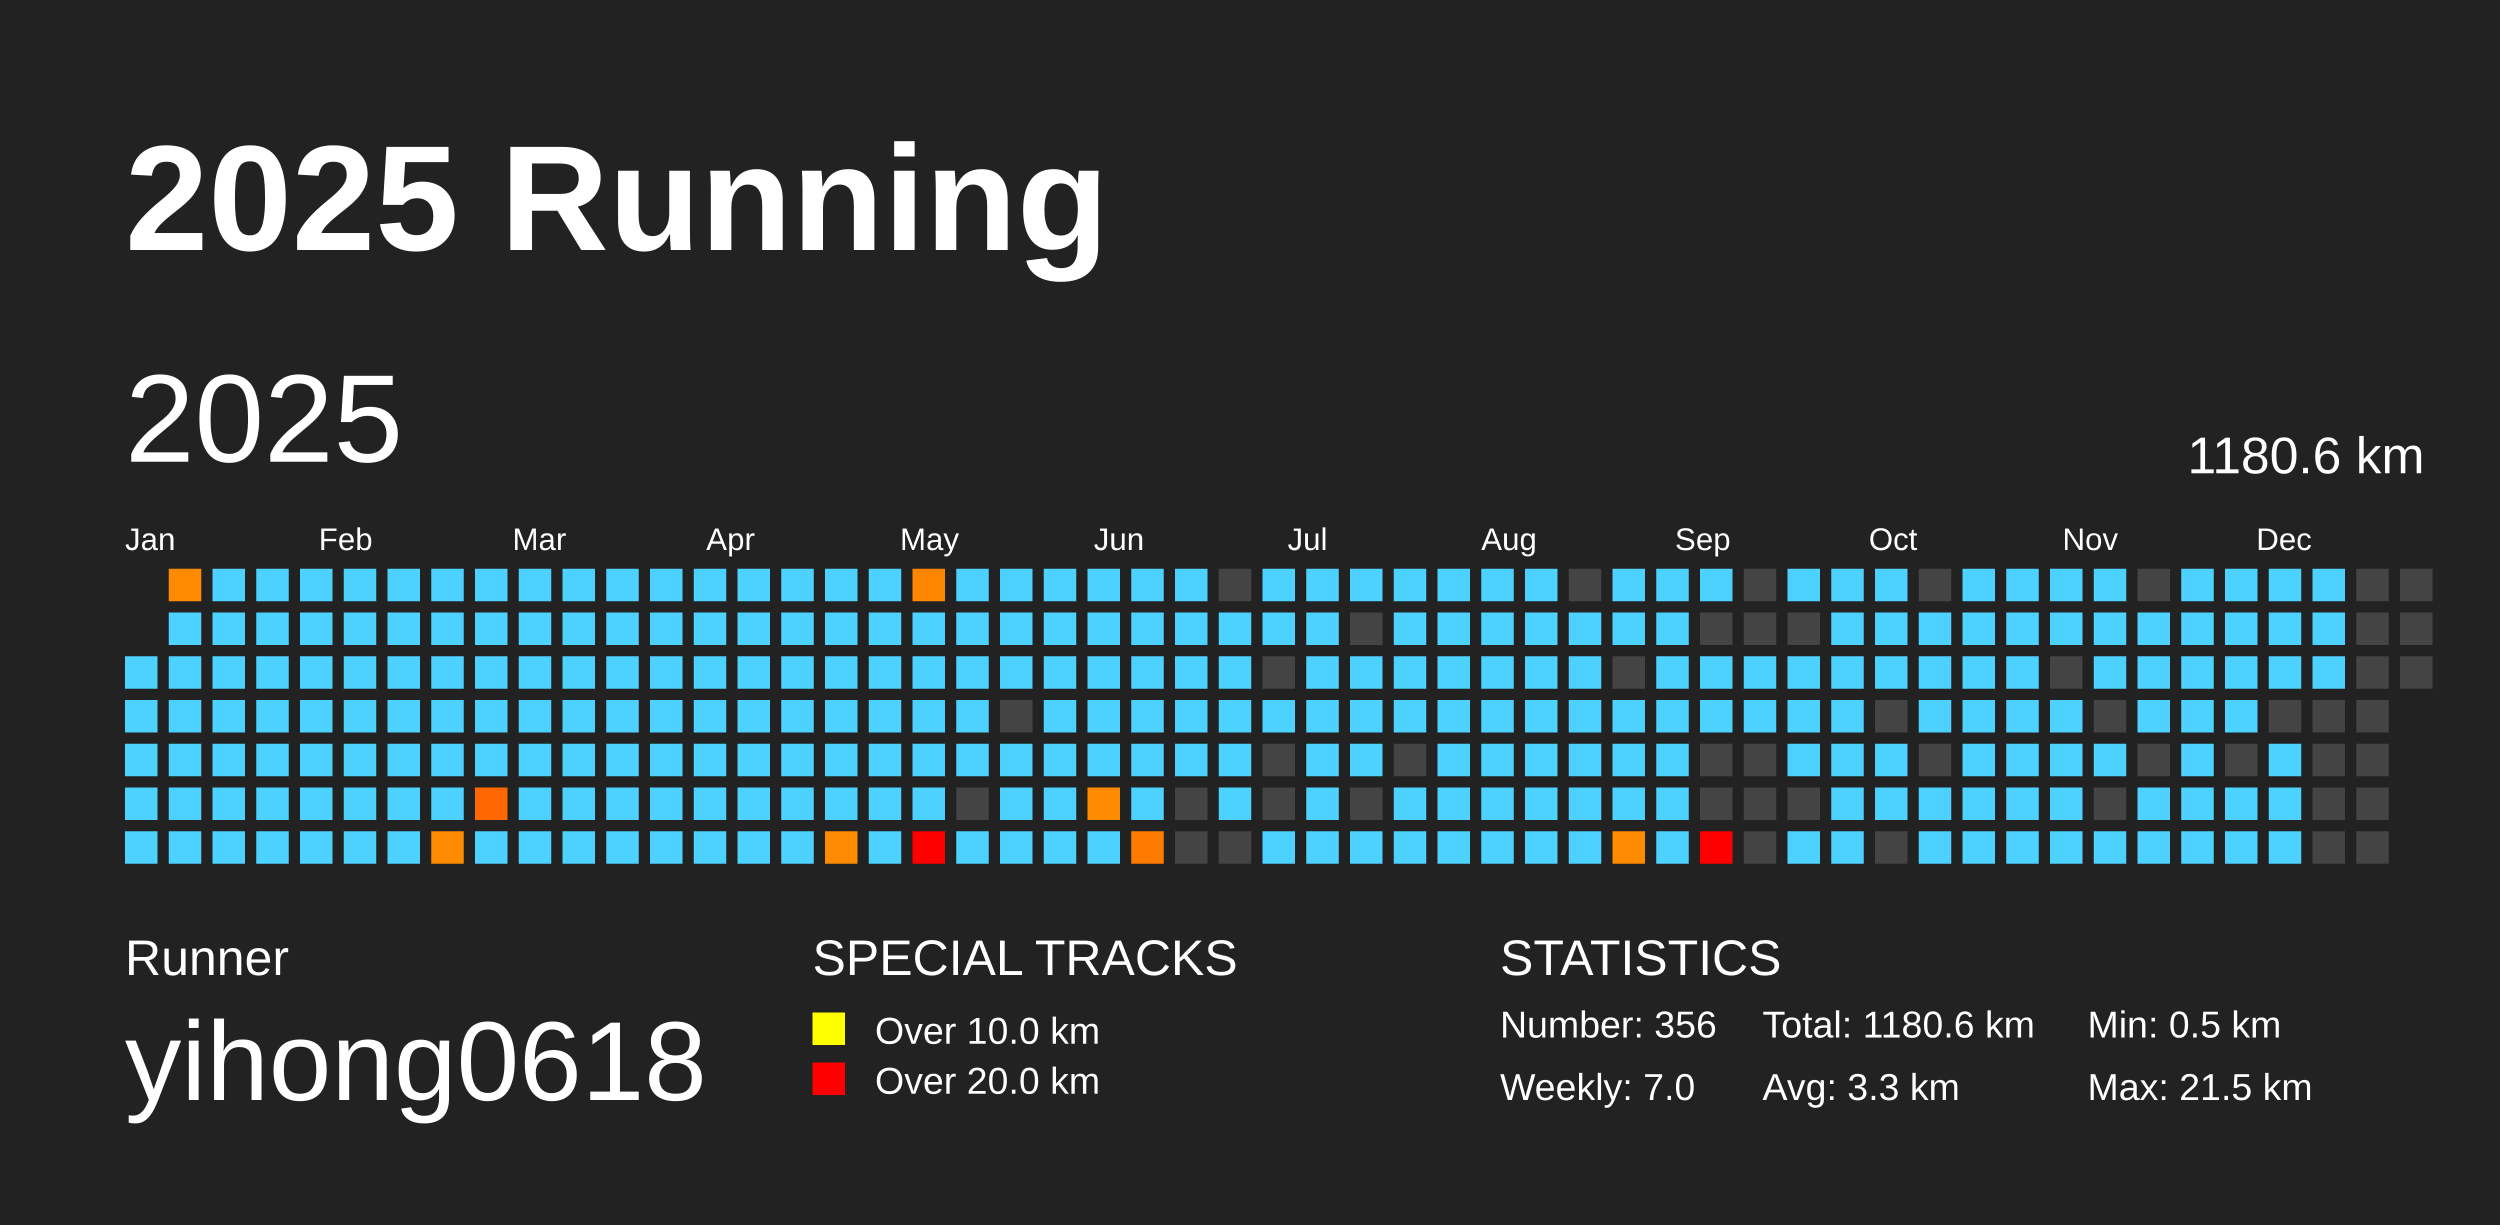
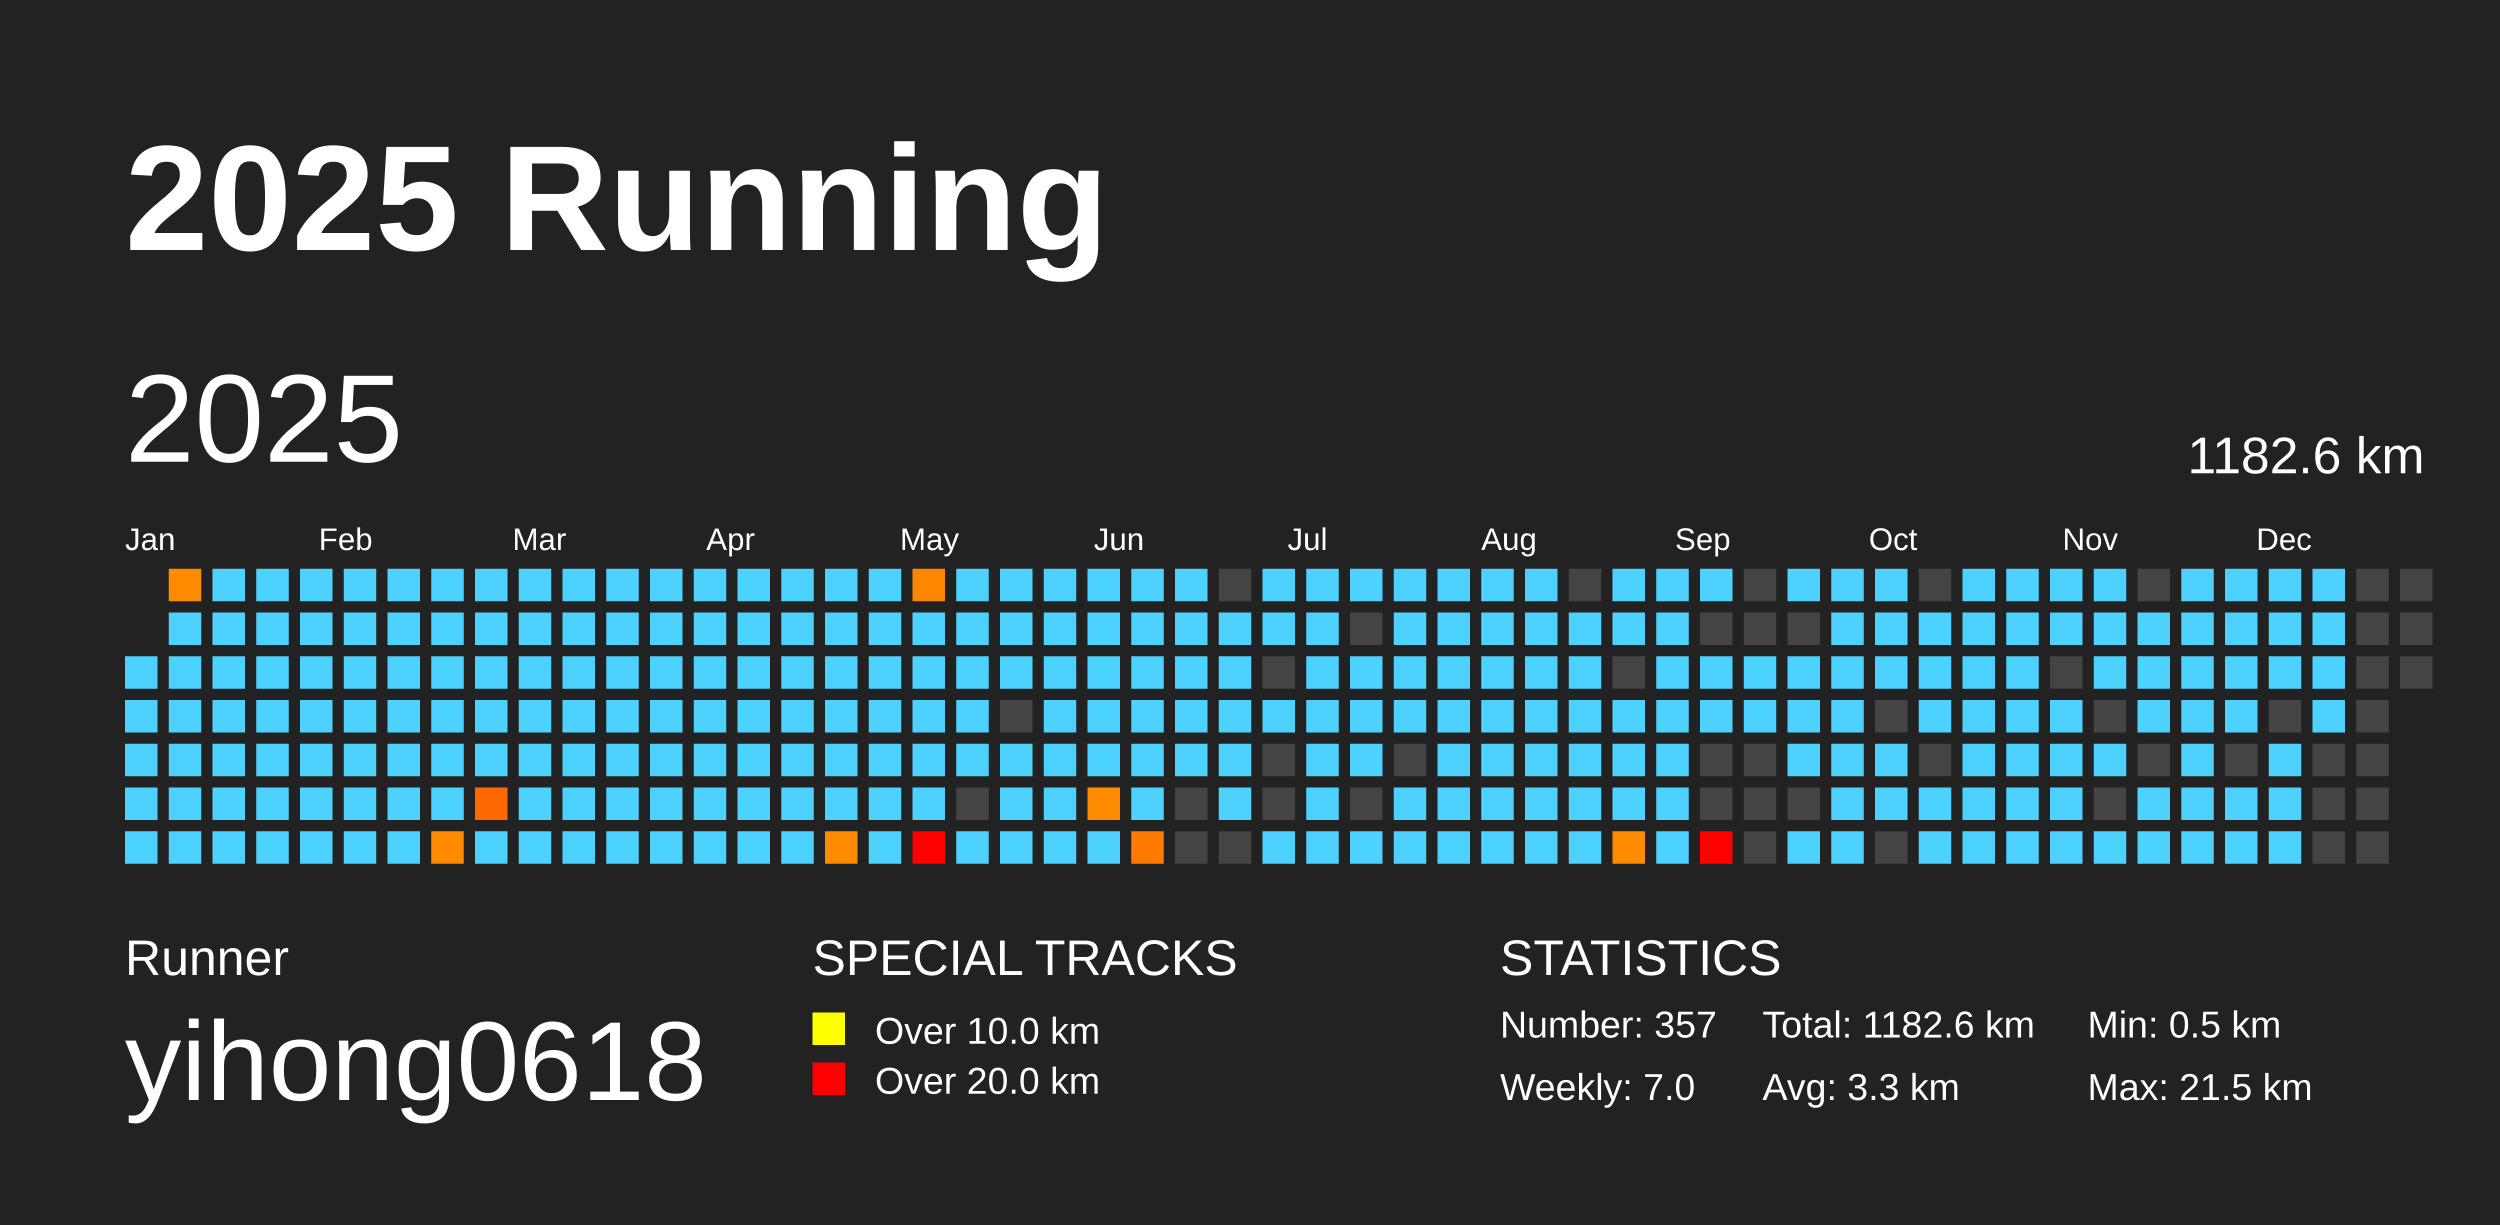
<svg xmlns="http://www.w3.org/2000/svg" baseProfile="full" height="98mm" version="1.1" viewBox="0,0,200,98" width="200mm">
  <defs />
  <rect fill="#222222" height="98" width="200" x="0" y="0" />
  <text fill="#FFFFFF" style="font-size:12px; font-family:Arial; font-weight:bold;" x="10" y="20">2025 Running</text>
  <text fill="#FFFFFF" style="font-size:4px; font-family:Arial" x="10" y="78">Runner</text>
  <text fill="#FFFFFF" style="font-size:9px; font-family:Arial" x="10" y="88">yihong0618</text>
  <text fill="#FFFFFF" style="font-size:4px; font-family:Arial" x="65" y="78">SPECIAL TRACKS</text>
  <rect fill="yellow" height="2.6" width="2.6" x="65" y="81" />
  <text fill="#FFFFFF" style="font-size:3px; font-family:Arial" x="70" y="83.5">Over 10.0 km</text>
  <rect fill="red" height="2.6" width="2.6" x="65" y="85" />
  <text fill="#FFFFFF" style="font-size:3px; font-family:Arial" x="70" y="87.5">Over 20.0 km</text>
  <text fill="#FFFFFF" style="font-size:4px; font-family:Arial" x="120" y="78">STATISTICS</text>
-   <text fill="#FFFFFF" style="font-size:3px; font-family:Arial" x="120" y="83">Number: 356</text>
+   <text fill="#FFFFFF" style="font-size:3px; font-family:Arial" x="120" y="83">Number: 357</text>
  <text fill="#FFFFFF" style="font-size:3px; font-family:Arial" x="120" y="88">Weekly: 7.0</text>
-   <text fill="#FFFFFF" style="font-size:3px; font-family:Arial" x="141" y="83">Total: 1180.6 km</text>
+   <text fill="#FFFFFF" style="font-size:3px; font-family:Arial" x="141" y="83">Total: 1182.6 km</text>
  <text fill="#FFFFFF" style="font-size:3px; font-family:Arial" x="141" y="88">Avg: 3.3 km</text>
  <text fill="#FFFFFF" style="font-size:3px; font-family:Arial" x="167" y="83">Min: 0.5 km</text>
  <text fill="#FFFFFF" style="font-size:3px; font-family:Arial" x="167" y="88">Max: 21.5 km</text>
  <text dominant-baseline="hanging" fill="#FFFFFF" style="font-size:10.0px; font-family:Arial;" x="10" y="30">2025</text>
-   <text dominant-baseline="hanging" fill="#FFFFFF" style="font-size:4.125px; font-family:Arial;" x="175" y="35">1180.6 km</text>
+   <text dominant-baseline="hanging" fill="#FFFFFF" style="font-size:4.125px; font-family:Arial;" x="175" y="35">1182.6 km</text>
  <text fill="#FFFFFF" style="font-size:2.5px; font-family:Arial" x="10.0" y="44">Jan</text>
  <text fill="#FFFFFF" style="font-size:2.5px; font-family:Arial" x="25.5" y="44">Feb</text>
  <text fill="#FFFFFF" style="font-size:2.5px; font-family:Arial" x="41.0" y="44">Mar</text>
  <text fill="#FFFFFF" style="font-size:2.5px; font-family:Arial" x="56.5" y="44">Apr</text>
  <text fill="#FFFFFF" style="font-size:2.5px; font-family:Arial" x="72.0" y="44">May</text>
  <text fill="#FFFFFF" style="font-size:2.5px; font-family:Arial" x="87.5" y="44">Jun</text>
  <text fill="#FFFFFF" style="font-size:2.5px; font-family:Arial" x="103.0" y="44">Jul</text>
  <text fill="#FFFFFF" style="font-size:2.5px; font-family:Arial" x="118.5" y="44">Aug</text>
  <text fill="#FFFFFF" style="font-size:2.5px; font-family:Arial" x="134.0" y="44">Sep</text>
  <text fill="#FFFFFF" style="font-size:2.5px; font-family:Arial" x="149.5" y="44">Oct</text>
  <text fill="#FFFFFF" style="font-size:2.5px; font-family:Arial" x="165.0" y="44">Nov</text>
  <text fill="#FFFFFF" style="font-size:2.5px; font-family:Arial" x="180.5" y="44">Dec</text>
  <rect fill="#4dd2ff" height="2.6" width="2.6" x="10.0" y="52.5" />
  <rect fill="#4dd2ff" height="2.6" width="2.6" x="10.0" y="56.0" />
  <rect fill="#4dd2ff" height="2.6" width="2.6" x="10.0" y="59.5" />
  <rect fill="#4dd2ff" height="2.6" width="2.6" x="10.0" y="63.0" />
  <rect fill="#4dd2ff" height="2.6" width="2.6" x="10.0" y="66.5" />
  <rect fill="#ff8c00" height="2.6" width="2.6" x="13.5" y="45.5" />
  <rect fill="#4dd2ff" height="2.6" width="2.6" x="13.5" y="49.0" />
  <rect fill="#4dd2ff" height="2.6" width="2.6" x="13.5" y="52.5" />
  <rect fill="#4dd2ff" height="2.6" width="2.6" x="13.5" y="56.0" />
  <rect fill="#4dd2ff" height="2.6" width="2.6" x="13.5" y="59.5" />
  <rect fill="#4dd2ff" height="2.6" width="2.6" x="13.5" y="63.0" />
  <rect fill="#4dd2ff" height="2.6" width="2.6" x="13.5" y="66.5" />
  <rect fill="#4dd2ff" height="2.6" width="2.6" x="17.0" y="45.5" />
  <rect fill="#4dd2ff" height="2.6" width="2.6" x="17.0" y="49.0" />
  <rect fill="#4dd2ff" height="2.6" width="2.6" x="17.0" y="52.5" />
  <rect fill="#4dd2ff" height="2.6" width="2.6" x="17.0" y="56.0" />
  <rect fill="#4dd2ff" height="2.6" width="2.6" x="17.0" y="59.5" />
  <rect fill="#4dd2ff" height="2.6" width="2.6" x="17.0" y="63.0" />
  <rect fill="#4dd2ff" height="2.6" width="2.6" x="17.0" y="66.5" />
  <rect fill="#4dd2ff" height="2.6" width="2.6" x="20.5" y="45.5" />
  <rect fill="#4dd2ff" height="2.6" width="2.6" x="20.5" y="49.0" />
  <rect fill="#4dd2ff" height="2.6" width="2.6" x="20.5" y="52.5" />
  <rect fill="#4dd2ff" height="2.6" width="2.6" x="20.5" y="56.0" />
  <rect fill="#4dd2ff" height="2.6" width="2.6" x="20.5" y="59.5" />
  <rect fill="#4dd2ff" height="2.6" width="2.6" x="20.5" y="63.0" />
  <rect fill="#4dd2ff" height="2.6" width="2.6" x="20.5" y="66.5" />
  <rect fill="#4dd2ff" height="2.6" width="2.6" x="24.0" y="45.5" />
  <rect fill="#4dd2ff" height="2.6" width="2.6" x="24.0" y="49.0" />
  <rect fill="#4dd2ff" height="2.6" width="2.6" x="24.0" y="52.5" />
  <rect fill="#4dd2ff" height="2.6" width="2.6" x="24.0" y="56.0" />
  <rect fill="#4dd2ff" height="2.6" width="2.6" x="24.0" y="59.5" />
  <rect fill="#4dd2ff" height="2.6" width="2.6" x="24.0" y="63.0" />
  <rect fill="#4dd2ff" height="2.6" width="2.6" x="24.0" y="66.5" />
  <rect fill="#4dd2ff" height="2.6" width="2.6" x="27.5" y="45.5" />
  <rect fill="#4dd2ff" height="2.6" width="2.6" x="27.5" y="49.0" />
  <rect fill="#4dd2ff" height="2.6" width="2.6" x="27.5" y="52.5" />
  <rect fill="#4dd2ff" height="2.6" width="2.6" x="27.5" y="56.0" />
  <rect fill="#4dd2ff" height="2.6" width="2.6" x="27.5" y="59.5" />
  <rect fill="#4dd2ff" height="2.6" width="2.6" x="27.5" y="63.0" />
  <rect fill="#4dd2ff" height="2.6" width="2.6" x="27.5" y="66.5" />
  <rect fill="#4dd2ff" height="2.6" width="2.6" x="31.0" y="45.5" />
  <rect fill="#4dd2ff" height="2.6" width="2.6" x="31.0" y="49.0" />
  <rect fill="#4dd2ff" height="2.6" width="2.6" x="31.0" y="52.5" />
  <rect fill="#4dd2ff" height="2.6" width="2.6" x="31.0" y="56.0" />
  <rect fill="#4dd2ff" height="2.6" width="2.6" x="31.0" y="59.5" />
  <rect fill="#4dd2ff" height="2.6" width="2.6" x="31.0" y="63.0" />
  <rect fill="#4dd2ff" height="2.6" width="2.6" x="31.0" y="66.5" />
  <rect fill="#4dd2ff" height="2.6" width="2.6" x="34.5" y="45.5" />
  <rect fill="#4dd2ff" height="2.6" width="2.6" x="34.5" y="49.0" />
  <rect fill="#4dd2ff" height="2.6" width="2.6" x="34.5" y="52.5" />
  <rect fill="#4dd2ff" height="2.6" width="2.6" x="34.5" y="56.0" />
  <rect fill="#4dd2ff" height="2.6" width="2.6" x="34.5" y="59.5" />
  <rect fill="#4dd2ff" height="2.6" width="2.6" x="34.5" y="63.0" />
  <rect fill="#ff8c00" height="2.6" width="2.6" x="34.5" y="66.5" />
  <rect fill="#4dd2ff" height="2.6" width="2.6" x="38.0" y="45.5" />
  <rect fill="#4dd2ff" height="2.6" width="2.6" x="38.0" y="49.0" />
  <rect fill="#4dd2ff" height="2.6" width="2.6" x="38.0" y="52.5" />
  <rect fill="#4dd2ff" height="2.6" width="2.6" x="38.0" y="56.0" />
  <rect fill="#4dd2ff" height="2.6" width="2.6" x="38.0" y="59.5" />
  <rect fill="#ff6700" height="2.6" width="2.6" x="38.0" y="63.0" />
  <rect fill="#4dd2ff" height="2.6" width="2.6" x="38.0" y="66.5" />
  <rect fill="#4dd2ff" height="2.6" width="2.6" x="41.5" y="45.5" />
  <rect fill="#4dd2ff" height="2.6" width="2.6" x="41.5" y="49.0" />
  <rect fill="#4dd2ff" height="2.6" width="2.6" x="41.5" y="52.5" />
  <rect fill="#4dd2ff" height="2.6" width="2.6" x="41.5" y="56.0" />
  <rect fill="#4dd2ff" height="2.6" width="2.6" x="41.5" y="59.5" />
  <rect fill="#4dd2ff" height="2.6" width="2.6" x="41.5" y="63.0" />
  <rect fill="#4dd2ff" height="2.6" width="2.6" x="41.5" y="66.5" />
  <rect fill="#4dd2ff" height="2.6" width="2.6" x="45.0" y="45.5" />
  <rect fill="#4dd2ff" height="2.6" width="2.6" x="45.0" y="49.0" />
  <rect fill="#4dd2ff" height="2.6" width="2.6" x="45.0" y="52.5" />
  <rect fill="#4dd2ff" height="2.6" width="2.6" x="45.0" y="56.0" />
  <rect fill="#4dd2ff" height="2.6" width="2.6" x="45.0" y="59.5" />
  <rect fill="#4dd2ff" height="2.6" width="2.6" x="45.0" y="63.0" />
  <rect fill="#4dd2ff" height="2.6" width="2.6" x="45.0" y="66.5" />
  <rect fill="#4dd2ff" height="2.6" width="2.6" x="48.5" y="45.5" />
  <rect fill="#4dd2ff" height="2.6" width="2.6" x="48.5" y="49.0" />
  <rect fill="#4dd2ff" height="2.6" width="2.6" x="48.5" y="52.5" />
  <rect fill="#4dd2ff" height="2.6" width="2.6" x="48.5" y="56.0" />
  <rect fill="#4dd2ff" height="2.6" width="2.6" x="48.5" y="59.5" />
  <rect fill="#4dd2ff" height="2.6" width="2.6" x="48.5" y="63.0" />
  <rect fill="#4dd2ff" height="2.6" width="2.6" x="48.5" y="66.5" />
  <rect fill="#4dd2ff" height="2.6" width="2.6" x="52.0" y="45.5" />
  <rect fill="#4dd2ff" height="2.6" width="2.6" x="52.0" y="49.0" />
  <rect fill="#4dd2ff" height="2.6" width="2.6" x="52.0" y="52.5" />
  <rect fill="#4dd2ff" height="2.6" width="2.6" x="52.0" y="56.0" />
  <rect fill="#4dd2ff" height="2.6" width="2.6" x="52.0" y="59.5" />
  <rect fill="#4dd2ff" height="2.6" width="2.6" x="52.0" y="63.0" />
  <rect fill="#4dd2ff" height="2.6" width="2.6" x="52.0" y="66.5" />
  <rect fill="#4dd2ff" height="2.6" width="2.6" x="55.5" y="45.5" />
  <rect fill="#4dd2ff" height="2.6" width="2.6" x="55.5" y="49.0" />
  <rect fill="#4dd2ff" height="2.6" width="2.6" x="55.5" y="52.5" />
  <rect fill="#4dd2ff" height="2.6" width="2.6" x="55.5" y="56.0" />
  <rect fill="#4dd2ff" height="2.6" width="2.6" x="55.5" y="59.5" />
  <rect fill="#4dd2ff" height="2.6" width="2.6" x="55.5" y="63.0" />
  <rect fill="#4dd2ff" height="2.6" width="2.6" x="55.5" y="66.5" />
  <rect fill="#4dd2ff" height="2.6" width="2.6" x="59.0" y="45.5" />
  <rect fill="#4dd2ff" height="2.6" width="2.6" x="59.0" y="49.0" />
  <rect fill="#4dd2ff" height="2.6" width="2.6" x="59.0" y="52.5" />
  <rect fill="#4dd2ff" height="2.6" width="2.6" x="59.0" y="56.0" />
  <rect fill="#4dd2ff" height="2.6" width="2.6" x="59.0" y="59.5" />
  <rect fill="#4dd2ff" height="2.6" width="2.6" x="59.0" y="63.0" />
  <rect fill="#4dd2ff" height="2.6" width="2.6" x="59.0" y="66.5" />
  <rect fill="#4dd2ff" height="2.6" width="2.6" x="62.5" y="45.5" />
  <rect fill="#4dd2ff" height="2.6" width="2.6" x="62.5" y="49.0" />
  <rect fill="#4dd2ff" height="2.6" width="2.6" x="62.5" y="52.5" />
  <rect fill="#4dd2ff" height="2.6" width="2.6" x="62.5" y="56.0" />
  <rect fill="#4dd2ff" height="2.6" width="2.6" x="62.5" y="59.5" />
  <rect fill="#4dd2ff" height="2.6" width="2.6" x="62.5" y="63.0" />
  <rect fill="#4dd2ff" height="2.6" width="2.6" x="62.5" y="66.5" />
  <rect fill="#4dd2ff" height="2.6" width="2.6" x="66.0" y="45.5" />
  <rect fill="#4dd2ff" height="2.6" width="2.6" x="66.0" y="49.0" />
  <rect fill="#4dd2ff" height="2.6" width="2.6" x="66.0" y="52.5" />
  <rect fill="#4dd2ff" height="2.6" width="2.6" x="66.0" y="56.0" />
  <rect fill="#4dd2ff" height="2.6" width="2.6" x="66.0" y="59.5" />
  <rect fill="#4dd2ff" height="2.6" width="2.6" x="66.0" y="63.0" />
  <rect fill="#ff8c00" height="2.6" width="2.6" x="66.0" y="66.5" />
  <rect fill="#4dd2ff" height="2.6" width="2.6" x="69.5" y="45.5" />
  <rect fill="#4dd2ff" height="2.6" width="2.6" x="69.5" y="49.0" />
  <rect fill="#4dd2ff" height="2.6" width="2.6" x="69.5" y="52.5" />
  <rect fill="#4dd2ff" height="2.6" width="2.6" x="69.5" y="56.0" />
  <rect fill="#4dd2ff" height="2.6" width="2.6" x="69.5" y="59.5" />
  <rect fill="#4dd2ff" height="2.6" width="2.6" x="69.5" y="63.0" />
  <rect fill="#4dd2ff" height="2.6" width="2.6" x="69.5" y="66.5" />
  <rect fill="#ff8600" height="2.6" width="2.6" x="73.0" y="45.5" />
  <rect fill="#4dd2ff" height="2.6" width="2.6" x="73.0" y="49.0" />
  <rect fill="#4dd2ff" height="2.6" width="2.6" x="73.0" y="52.5" />
  <rect fill="#4dd2ff" height="2.6" width="2.6" x="73.0" y="56.0" />
  <rect fill="#4dd2ff" height="2.6" width="2.6" x="73.0" y="59.5" />
  <rect fill="#4dd2ff" height="2.6" width="2.6" x="73.0" y="63.0" />
  <rect fill="red" height="2.6" width="2.6" x="73.0" y="66.5" />
  <rect fill="#4dd2ff" height="2.6" width="2.6" x="76.5" y="45.5" />
  <rect fill="#4dd2ff" height="2.6" width="2.6" x="76.5" y="49.0" />
  <rect fill="#4dd2ff" height="2.6" width="2.6" x="76.5" y="52.5" />
  <rect fill="#4dd2ff" height="2.6" width="2.6" x="76.5" y="56.0" />
  <rect fill="#4dd2ff" height="2.6" width="2.6" x="76.5" y="59.5" />
  <rect fill="#444444" height="2.6" width="2.6" x="76.5" y="63.0" />
  <rect fill="#4dd2ff" height="2.6" width="2.6" x="76.5" y="66.5" />
  <rect fill="#4dd2ff" height="2.6" width="2.6" x="80.0" y="45.5" />
  <rect fill="#4dd2ff" height="2.6" width="2.6" x="80.0" y="49.0" />
  <rect fill="#4dd2ff" height="2.6" width="2.6" x="80.0" y="52.5" />
  <rect fill="#444444" height="2.6" width="2.6" x="80.0" y="56.0" />
  <rect fill="#4dd2ff" height="2.6" width="2.6" x="80.0" y="59.5" />
  <rect fill="#4dd2ff" height="2.6" width="2.6" x="80.0" y="63.0" />
  <rect fill="#4dd2ff" height="2.6" width="2.6" x="80.0" y="66.5" />
  <rect fill="#4dd2ff" height="2.6" width="2.6" x="83.5" y="45.5" />
  <rect fill="#4dd2ff" height="2.6" width="2.6" x="83.5" y="49.0" />
  <rect fill="#4dd2ff" height="2.6" width="2.6" x="83.5" y="52.5" />
  <rect fill="#4dd2ff" height="2.6" width="2.6" x="83.5" y="56.0" />
  <rect fill="#4dd2ff" height="2.6" width="2.6" x="83.5" y="59.5" />
  <rect fill="#4dd2ff" height="2.6" width="2.6" x="83.5" y="63.0" />
  <rect fill="#4dd2ff" height="2.6" width="2.6" x="83.5" y="66.5" />
  <rect fill="#4dd2ff" height="2.6" width="2.6" x="87.0" y="45.5" />
  <rect fill="#4dd2ff" height="2.6" width="2.6" x="87.0" y="49.0" />
  <rect fill="#4dd2ff" height="2.6" width="2.6" x="87.0" y="52.5" />
  <rect fill="#4dd2ff" height="2.6" width="2.6" x="87.0" y="56.0" />
  <rect fill="#4dd2ff" height="2.6" width="2.6" x="87.0" y="59.5" />
  <rect fill="#ff8c00" height="2.6" width="2.6" x="87.0" y="63.0" />
  <rect fill="#4dd2ff" height="2.6" width="2.6" x="87.0" y="66.5" />
  <rect fill="#4dd2ff" height="2.6" width="2.6" x="90.5" y="45.5" />
  <rect fill="#4dd2ff" height="2.6" width="2.6" x="90.5" y="49.0" />
  <rect fill="#4dd2ff" height="2.6" width="2.6" x="90.5" y="52.5" />
  <rect fill="#4dd2ff" height="2.6" width="2.6" x="90.5" y="56.0" />
  <rect fill="#4dd2ff" height="2.6" width="2.6" x="90.5" y="59.5" />
  <rect fill="#4dd2ff" height="2.6" width="2.6" x="90.5" y="63.0" />
  <rect fill="#ff7b00" height="2.6" width="2.6" x="90.5" y="66.5" />
  <rect fill="#4dd2ff" height="2.6" width="2.6" x="94.0" y="45.5" />
  <rect fill="#4dd2ff" height="2.6" width="2.6" x="94.0" y="49.0" />
  <rect fill="#4dd2ff" height="2.6" width="2.6" x="94.0" y="52.5" />
  <rect fill="#4dd2ff" height="2.6" width="2.6" x="94.0" y="56.0" />
  <rect fill="#4dd2ff" height="2.6" width="2.6" x="94.0" y="59.5" />
  <rect fill="#444444" height="2.6" width="2.6" x="94.0" y="63.0" />
  <rect fill="#444444" height="2.6" width="2.6" x="94.0" y="66.5" />
  <rect fill="#444444" height="2.6" width="2.6" x="97.5" y="45.5" />
  <rect fill="#4dd2ff" height="2.6" width="2.6" x="97.5" y="49.0" />
  <rect fill="#4dd2ff" height="2.6" width="2.6" x="97.5" y="52.5" />
  <rect fill="#4dd2ff" height="2.6" width="2.6" x="97.5" y="56.0" />
  <rect fill="#4dd2ff" height="2.6" width="2.6" x="97.5" y="59.5" />
  <rect fill="#4dd2ff" height="2.6" width="2.6" x="97.5" y="63.0" />
  <rect fill="#444444" height="2.6" width="2.6" x="97.5" y="66.5" />
  <rect fill="#4dd2ff" height="2.6" width="2.6" x="101.0" y="45.5" />
  <rect fill="#4dd2ff" height="2.6" width="2.6" x="101.0" y="49.0" />
  <rect fill="#444444" height="2.6" width="2.6" x="101.0" y="52.5" />
  <rect fill="#4dd2ff" height="2.6" width="2.6" x="101.0" y="56.0" />
  <rect fill="#444444" height="2.6" width="2.6" x="101.0" y="59.5" />
  <rect fill="#444444" height="2.6" width="2.6" x="101.0" y="63.0" />
  <rect fill="#4dd2ff" height="2.6" width="2.6" x="101.0" y="66.5" />
  <rect fill="#4dd2ff" height="2.6" width="2.6" x="104.5" y="45.5" />
  <rect fill="#4dd2ff" height="2.6" width="2.6" x="104.5" y="49.0" />
  <rect fill="#4dd2ff" height="2.6" width="2.6" x="104.5" y="52.5" />
  <rect fill="#4dd2ff" height="2.6" width="2.6" x="104.5" y="56.0" />
  <rect fill="#4dd2ff" height="2.6" width="2.6" x="104.5" y="59.5" />
  <rect fill="#4dd2ff" height="2.6" width="2.6" x="104.5" y="63.0" />
  <rect fill="#4dd2ff" height="2.6" width="2.6" x="104.5" y="66.5" />
  <rect fill="#4dd2ff" height="2.6" width="2.6" x="108.0" y="45.5" />
  <rect fill="#444444" height="2.6" width="2.6" x="108.0" y="49.0" />
  <rect fill="#4dd2ff" height="2.6" width="2.6" x="108.0" y="52.5" />
  <rect fill="#4dd2ff" height="2.6" width="2.6" x="108.0" y="56.0" />
  <rect fill="#4dd2ff" height="2.6" width="2.6" x="108.0" y="59.5" />
  <rect fill="#444444" height="2.6" width="2.6" x="108.0" y="63.0" />
  <rect fill="#4dd2ff" height="2.6" width="2.6" x="108.0" y="66.5" />
  <rect fill="#4dd2ff" height="2.6" width="2.6" x="111.5" y="45.5" />
  <rect fill="#4dd2ff" height="2.6" width="2.6" x="111.5" y="49.0" />
  <rect fill="#4dd2ff" height="2.6" width="2.6" x="111.5" y="52.5" />
  <rect fill="#4dd2ff" height="2.6" width="2.6" x="111.5" y="56.0" />
  <rect fill="#444444" height="2.6" width="2.6" x="111.5" y="59.5" />
  <rect fill="#4dd2ff" height="2.6" width="2.6" x="111.5" y="63.0" />
  <rect fill="#4dd2ff" height="2.6" width="2.6" x="111.5" y="66.5" />
  <rect fill="#4dd2ff" height="2.6" width="2.6" x="115.0" y="45.5" />
  <rect fill="#4dd2ff" height="2.6" width="2.6" x="115.0" y="49.0" />
  <rect fill="#4dd2ff" height="2.6" width="2.6" x="115.0" y="52.5" />
  <rect fill="#4dd2ff" height="2.6" width="2.6" x="115.0" y="56.0" />
  <rect fill="#4dd2ff" height="2.6" width="2.6" x="115.0" y="59.5" />
  <rect fill="#4dd2ff" height="2.6" width="2.6" x="115.0" y="63.0" />
  <rect fill="#4dd2ff" height="2.6" width="2.6" x="115.0" y="66.5" />
  <rect fill="#4dd2ff" height="2.6" width="2.6" x="118.5" y="45.5" />
  <rect fill="#4dd2ff" height="2.6" width="2.6" x="118.5" y="49.0" />
  <rect fill="#4dd2ff" height="2.6" width="2.6" x="118.5" y="52.5" />
  <rect fill="#4dd2ff" height="2.6" width="2.6" x="118.5" y="56.0" />
  <rect fill="#4dd2ff" height="2.6" width="2.6" x="118.5" y="59.5" />
  <rect fill="#4dd2ff" height="2.6" width="2.6" x="118.5" y="63.0" />
  <rect fill="#4dd2ff" height="2.6" width="2.6" x="118.5" y="66.5" />
  <rect fill="#4dd2ff" height="2.6" width="2.6" x="122.0" y="45.5" />
  <rect fill="#4dd2ff" height="2.6" width="2.6" x="122.0" y="49.0" />
  <rect fill="#4dd2ff" height="2.6" width="2.6" x="122.0" y="52.5" />
  <rect fill="#4dd2ff" height="2.6" width="2.6" x="122.0" y="56.0" />
  <rect fill="#4dd2ff" height="2.6" width="2.6" x="122.0" y="59.5" />
  <rect fill="#4dd2ff" height="2.6" width="2.6" x="122.0" y="63.0" />
  <rect fill="#4dd2ff" height="2.6" width="2.6" x="122.0" y="66.5" />
  <rect fill="#444444" height="2.6" width="2.6" x="125.5" y="45.5" />
  <rect fill="#4dd2ff" height="2.6" width="2.6" x="125.5" y="49.0" />
  <rect fill="#4dd2ff" height="2.6" width="2.6" x="125.5" y="52.5" />
  <rect fill="#4dd2ff" height="2.6" width="2.6" x="125.5" y="56.0" />
  <rect fill="#4dd2ff" height="2.6" width="2.6" x="125.5" y="59.5" />
  <rect fill="#4dd2ff" height="2.6" width="2.6" x="125.5" y="63.0" />
  <rect fill="#4dd2ff" height="2.6" width="2.6" x="125.5" y="66.5" />
  <rect fill="#4dd2ff" height="2.6" width="2.6" x="129.0" y="45.5" />
  <rect fill="#4dd2ff" height="2.6" width="2.6" x="129.0" y="49.0" />
  <rect fill="#444444" height="2.6" width="2.6" x="129.0" y="52.5" />
  <rect fill="#4dd2ff" height="2.6" width="2.6" x="129.0" y="56.0" />
  <rect fill="#4dd2ff" height="2.6" width="2.6" x="129.0" y="59.5" />
  <rect fill="#4dd2ff" height="2.6" width="2.6" x="129.0" y="63.0" />
  <rect fill="#ff8c00" height="2.6" width="2.6" x="129.0" y="66.5" />
  <rect fill="#4dd2ff" height="2.6" width="2.6" x="132.5" y="45.5" />
  <rect fill="#4dd2ff" height="2.6" width="2.6" x="132.5" y="49.0" />
  <rect fill="#4dd2ff" height="2.6" width="2.6" x="132.5" y="52.5" />
  <rect fill="#4dd2ff" height="2.6" width="2.6" x="132.5" y="56.0" />
  <rect fill="#4dd2ff" height="2.6" width="2.6" x="132.5" y="59.5" />
  <rect fill="#4dd2ff" height="2.6" width="2.6" x="132.5" y="63.0" />
  <rect fill="#4dd2ff" height="2.6" width="2.6" x="132.5" y="66.5" />
  <rect fill="#4dd2ff" height="2.6" width="2.6" x="136.0" y="45.5" />
  <rect fill="#444444" height="2.6" width="2.6" x="136.0" y="49.0" />
  <rect fill="#4dd2ff" height="2.6" width="2.6" x="136.0" y="52.5" />
  <rect fill="#4dd2ff" height="2.6" width="2.6" x="136.0" y="56.0" />
  <rect fill="#444444" height="2.6" width="2.6" x="136.0" y="59.5" />
  <rect fill="#444444" height="2.6" width="2.6" x="136.0" y="63.0" />
  <rect fill="red" height="2.6" width="2.6" x="136.0" y="66.5" />
  <rect fill="#444444" height="2.6" width="2.6" x="139.5" y="45.5" />
  <rect fill="#444444" height="2.6" width="2.6" x="139.5" y="49.0" />
  <rect fill="#4dd2ff" height="2.6" width="2.6" x="139.5" y="52.5" />
  <rect fill="#4dd2ff" height="2.6" width="2.6" x="139.5" y="56.0" />
  <rect fill="#444444" height="2.6" width="2.6" x="139.5" y="59.5" />
  <rect fill="#444444" height="2.6" width="2.6" x="139.5" y="63.0" />
  <rect fill="#444444" height="2.6" width="2.6" x="139.5" y="66.5" />
  <rect fill="#4dd2ff" height="2.6" width="2.6" x="143.0" y="45.5" />
  <rect fill="#444444" height="2.6" width="2.6" x="143.0" y="49.0" />
  <rect fill="#4dd2ff" height="2.6" width="2.6" x="143.0" y="52.5" />
  <rect fill="#4dd2ff" height="2.6" width="2.6" x="143.0" y="56.0" />
  <rect fill="#4dd2ff" height="2.6" width="2.6" x="143.0" y="59.5" />
  <rect fill="#444444" height="2.6" width="2.6" x="143.0" y="63.0" />
  <rect fill="#4dd2ff" height="2.6" width="2.6" x="143.0" y="66.5" />
  <rect fill="#4dd2ff" height="2.6" width="2.6" x="146.5" y="45.5" />
  <rect fill="#4dd2ff" height="2.6" width="2.6" x="146.5" y="49.0" />
  <rect fill="#4dd2ff" height="2.6" width="2.6" x="146.5" y="52.5" />
  <rect fill="#4dd2ff" height="2.6" width="2.6" x="146.5" y="56.0" />
  <rect fill="#4dd2ff" height="2.6" width="2.6" x="146.5" y="59.5" />
  <rect fill="#4dd2ff" height="2.6" width="2.6" x="146.5" y="63.0" />
  <rect fill="#4dd2ff" height="2.6" width="2.6" x="146.5" y="66.5" />
  <rect fill="#4dd2ff" height="2.6" width="2.6" x="150.0" y="45.5" />
  <rect fill="#4dd2ff" height="2.6" width="2.6" x="150.0" y="49.0" />
  <rect fill="#4dd2ff" height="2.6" width="2.6" x="150.0" y="52.5" />
  <rect fill="#444444" height="2.6" width="2.6" x="150.0" y="56.0" />
  <rect fill="#4dd2ff" height="2.6" width="2.6" x="150.0" y="59.5" />
  <rect fill="#4dd2ff" height="2.6" width="2.6" x="150.0" y="63.0" />
  <rect fill="#444444" height="2.6" width="2.6" x="150.0" y="66.5" />
  <rect fill="#444444" height="2.6" width="2.6" x="153.5" y="45.5" />
  <rect fill="#4dd2ff" height="2.6" width="2.6" x="153.5" y="49.0" />
  <rect fill="#4dd2ff" height="2.6" width="2.6" x="153.5" y="52.5" />
  <rect fill="#4dd2ff" height="2.6" width="2.6" x="153.5" y="56.0" />
  <rect fill="#444444" height="2.6" width="2.6" x="153.5" y="59.5" />
  <rect fill="#4dd2ff" height="2.6" width="2.6" x="153.5" y="63.0" />
  <rect fill="#4dd2ff" height="2.6" width="2.6" x="153.5" y="66.5" />
  <rect fill="#4dd2ff" height="2.6" width="2.6" x="157.0" y="45.5" />
  <rect fill="#4dd2ff" height="2.6" width="2.6" x="157.0" y="49.0" />
  <rect fill="#4dd2ff" height="2.6" width="2.6" x="157.0" y="52.5" />
  <rect fill="#4dd2ff" height="2.6" width="2.6" x="157.0" y="56.0" />
  <rect fill="#4dd2ff" height="2.6" width="2.6" x="157.0" y="59.5" />
  <rect fill="#4dd2ff" height="2.6" width="2.6" x="157.0" y="63.0" />
  <rect fill="#4dd2ff" height="2.6" width="2.6" x="157.0" y="66.5" />
  <rect fill="#4dd2ff" height="2.6" width="2.6" x="160.5" y="45.5" />
  <rect fill="#4dd2ff" height="2.6" width="2.6" x="160.5" y="49.0" />
  <rect fill="#4dd2ff" height="2.6" width="2.6" x="160.5" y="52.5" />
  <rect fill="#4dd2ff" height="2.6" width="2.6" x="160.5" y="56.0" />
  <rect fill="#4dd2ff" height="2.6" width="2.6" x="160.5" y="59.5" />
  <rect fill="#4dd2ff" height="2.6" width="2.6" x="160.5" y="63.0" />
  <rect fill="#4dd2ff" height="2.6" width="2.6" x="160.5" y="66.5" />
  <rect fill="#4dd2ff" height="2.6" width="2.6" x="164.0" y="45.5" />
  <rect fill="#4dd2ff" height="2.6" width="2.6" x="164.0" y="49.0" />
  <rect fill="#444444" height="2.6" width="2.6" x="164.0" y="52.5" />
  <rect fill="#4dd2ff" height="2.6" width="2.6" x="164.0" y="56.0" />
  <rect fill="#4dd2ff" height="2.6" width="2.6" x="164.0" y="59.5" />
  <rect fill="#4dd2ff" height="2.6" width="2.6" x="164.0" y="63.0" />
  <rect fill="#4dd2ff" height="2.6" width="2.6" x="164.0" y="66.5" />
  <rect fill="#4dd2ff" height="2.6" width="2.6" x="167.5" y="45.5" />
  <rect fill="#4dd2ff" height="2.6" width="2.6" x="167.5" y="49.0" />
  <rect fill="#4dd2ff" height="2.6" width="2.6" x="167.5" y="52.5" />
  <rect fill="#444444" height="2.6" width="2.6" x="167.5" y="56.0" />
  <rect fill="#4dd2ff" height="2.6" width="2.6" x="167.5" y="59.5" />
  <rect fill="#444444" height="2.6" width="2.6" x="167.5" y="63.0" />
  <rect fill="#4dd2ff" height="2.6" width="2.6" x="167.5" y="66.5" />
  <rect fill="#444444" height="2.6" width="2.6" x="171.0" y="45.5" />
  <rect fill="#4dd2ff" height="2.6" width="2.6" x="171.0" y="49.0" />
  <rect fill="#4dd2ff" height="2.6" width="2.6" x="171.0" y="52.5" />
  <rect fill="#4dd2ff" height="2.6" width="2.6" x="171.0" y="56.0" />
  <rect fill="#444444" height="2.6" width="2.6" x="171.0" y="59.5" />
  <rect fill="#4dd2ff" height="2.6" width="2.6" x="171.0" y="63.0" />
  <rect fill="#4dd2ff" height="2.6" width="2.6" x="171.0" y="66.5" />
  <rect fill="#4dd2ff" height="2.6" width="2.6" x="174.5" y="45.5" />
  <rect fill="#4dd2ff" height="2.6" width="2.6" x="174.5" y="49.0" />
  <rect fill="#4dd2ff" height="2.6" width="2.6" x="174.5" y="52.5" />
  <rect fill="#4dd2ff" height="2.6" width="2.6" x="174.5" y="56.0" />
  <rect fill="#4dd2ff" height="2.6" width="2.6" x="174.5" y="59.5" />
  <rect fill="#4dd2ff" height="2.6" width="2.6" x="174.5" y="63.0" />
  <rect fill="#4dd2ff" height="2.6" width="2.6" x="174.5" y="66.5" />
  <rect fill="#4dd2ff" height="2.6" width="2.6" x="178.0" y="45.5" />
  <rect fill="#4dd2ff" height="2.6" width="2.6" x="178.0" y="49.0" />
  <rect fill="#4dd2ff" height="2.6" width="2.6" x="178.0" y="52.5" />
  <rect fill="#4dd2ff" height="2.6" width="2.6" x="178.0" y="56.0" />
  <rect fill="#444444" height="2.6" width="2.6" x="178.0" y="59.5" />
  <rect fill="#4dd2ff" height="2.6" width="2.6" x="178.0" y="63.0" />
  <rect fill="#4dd2ff" height="2.6" width="2.6" x="178.0" y="66.5" />
  <rect fill="#4dd2ff" height="2.6" width="2.6" x="181.5" y="45.5" />
  <rect fill="#4dd2ff" height="2.6" width="2.6" x="181.5" y="49.0" />
  <rect fill="#4dd2ff" height="2.6" width="2.6" x="181.5" y="52.5" />
  <rect fill="#444444" height="2.6" width="2.6" x="181.5" y="56.0" />
  <rect fill="#4dd2ff" height="2.6" width="2.6" x="181.5" y="59.5" />
  <rect fill="#4dd2ff" height="2.6" width="2.6" x="181.5" y="63.0" />
  <rect fill="#4dd2ff" height="2.6" width="2.6" x="181.5" y="66.5" />
  <rect fill="#4dd2ff" height="2.6" width="2.6" x="185.0" y="45.5" />
  <rect fill="#4dd2ff" height="2.6" width="2.6" x="185.0" y="49.0" />
  <rect fill="#4dd2ff" height="2.6" width="2.6" x="185.0" y="52.5" />
-   <rect fill="#444444" height="2.6" width="2.6" x="185.0" y="56.0" />
+   <rect fill="#4dd2ff" height="2.6" width="2.6" x="185.0" y="56.0" />
  <rect fill="#444444" height="2.6" width="2.6" x="185.0" y="59.5" />
  <rect fill="#444444" height="2.6" width="2.6" x="185.0" y="63.0" />
  <rect fill="#444444" height="2.6" width="2.6" x="185.0" y="66.5" />
  <rect fill="#444444" height="2.6" width="2.6" x="188.5" y="45.5" />
  <rect fill="#444444" height="2.6" width="2.6" x="188.5" y="49.0" />
  <rect fill="#444444" height="2.6" width="2.6" x="188.5" y="52.5" />
  <rect fill="#444444" height="2.6" width="2.6" x="188.5" y="56.0" />
  <rect fill="#444444" height="2.6" width="2.6" x="188.5" y="59.5" />
  <rect fill="#444444" height="2.6" width="2.6" x="188.5" y="63.0" />
  <rect fill="#444444" height="2.6" width="2.6" x="188.5" y="66.5" />
  <rect fill="#444444" height="2.6" width="2.6" x="192.0" y="45.5" />
  <rect fill="#444444" height="2.6" width="2.6" x="192.0" y="49.0" />
  <rect fill="#444444" height="2.6" width="2.6" x="192.0" y="52.5" />
</svg>
